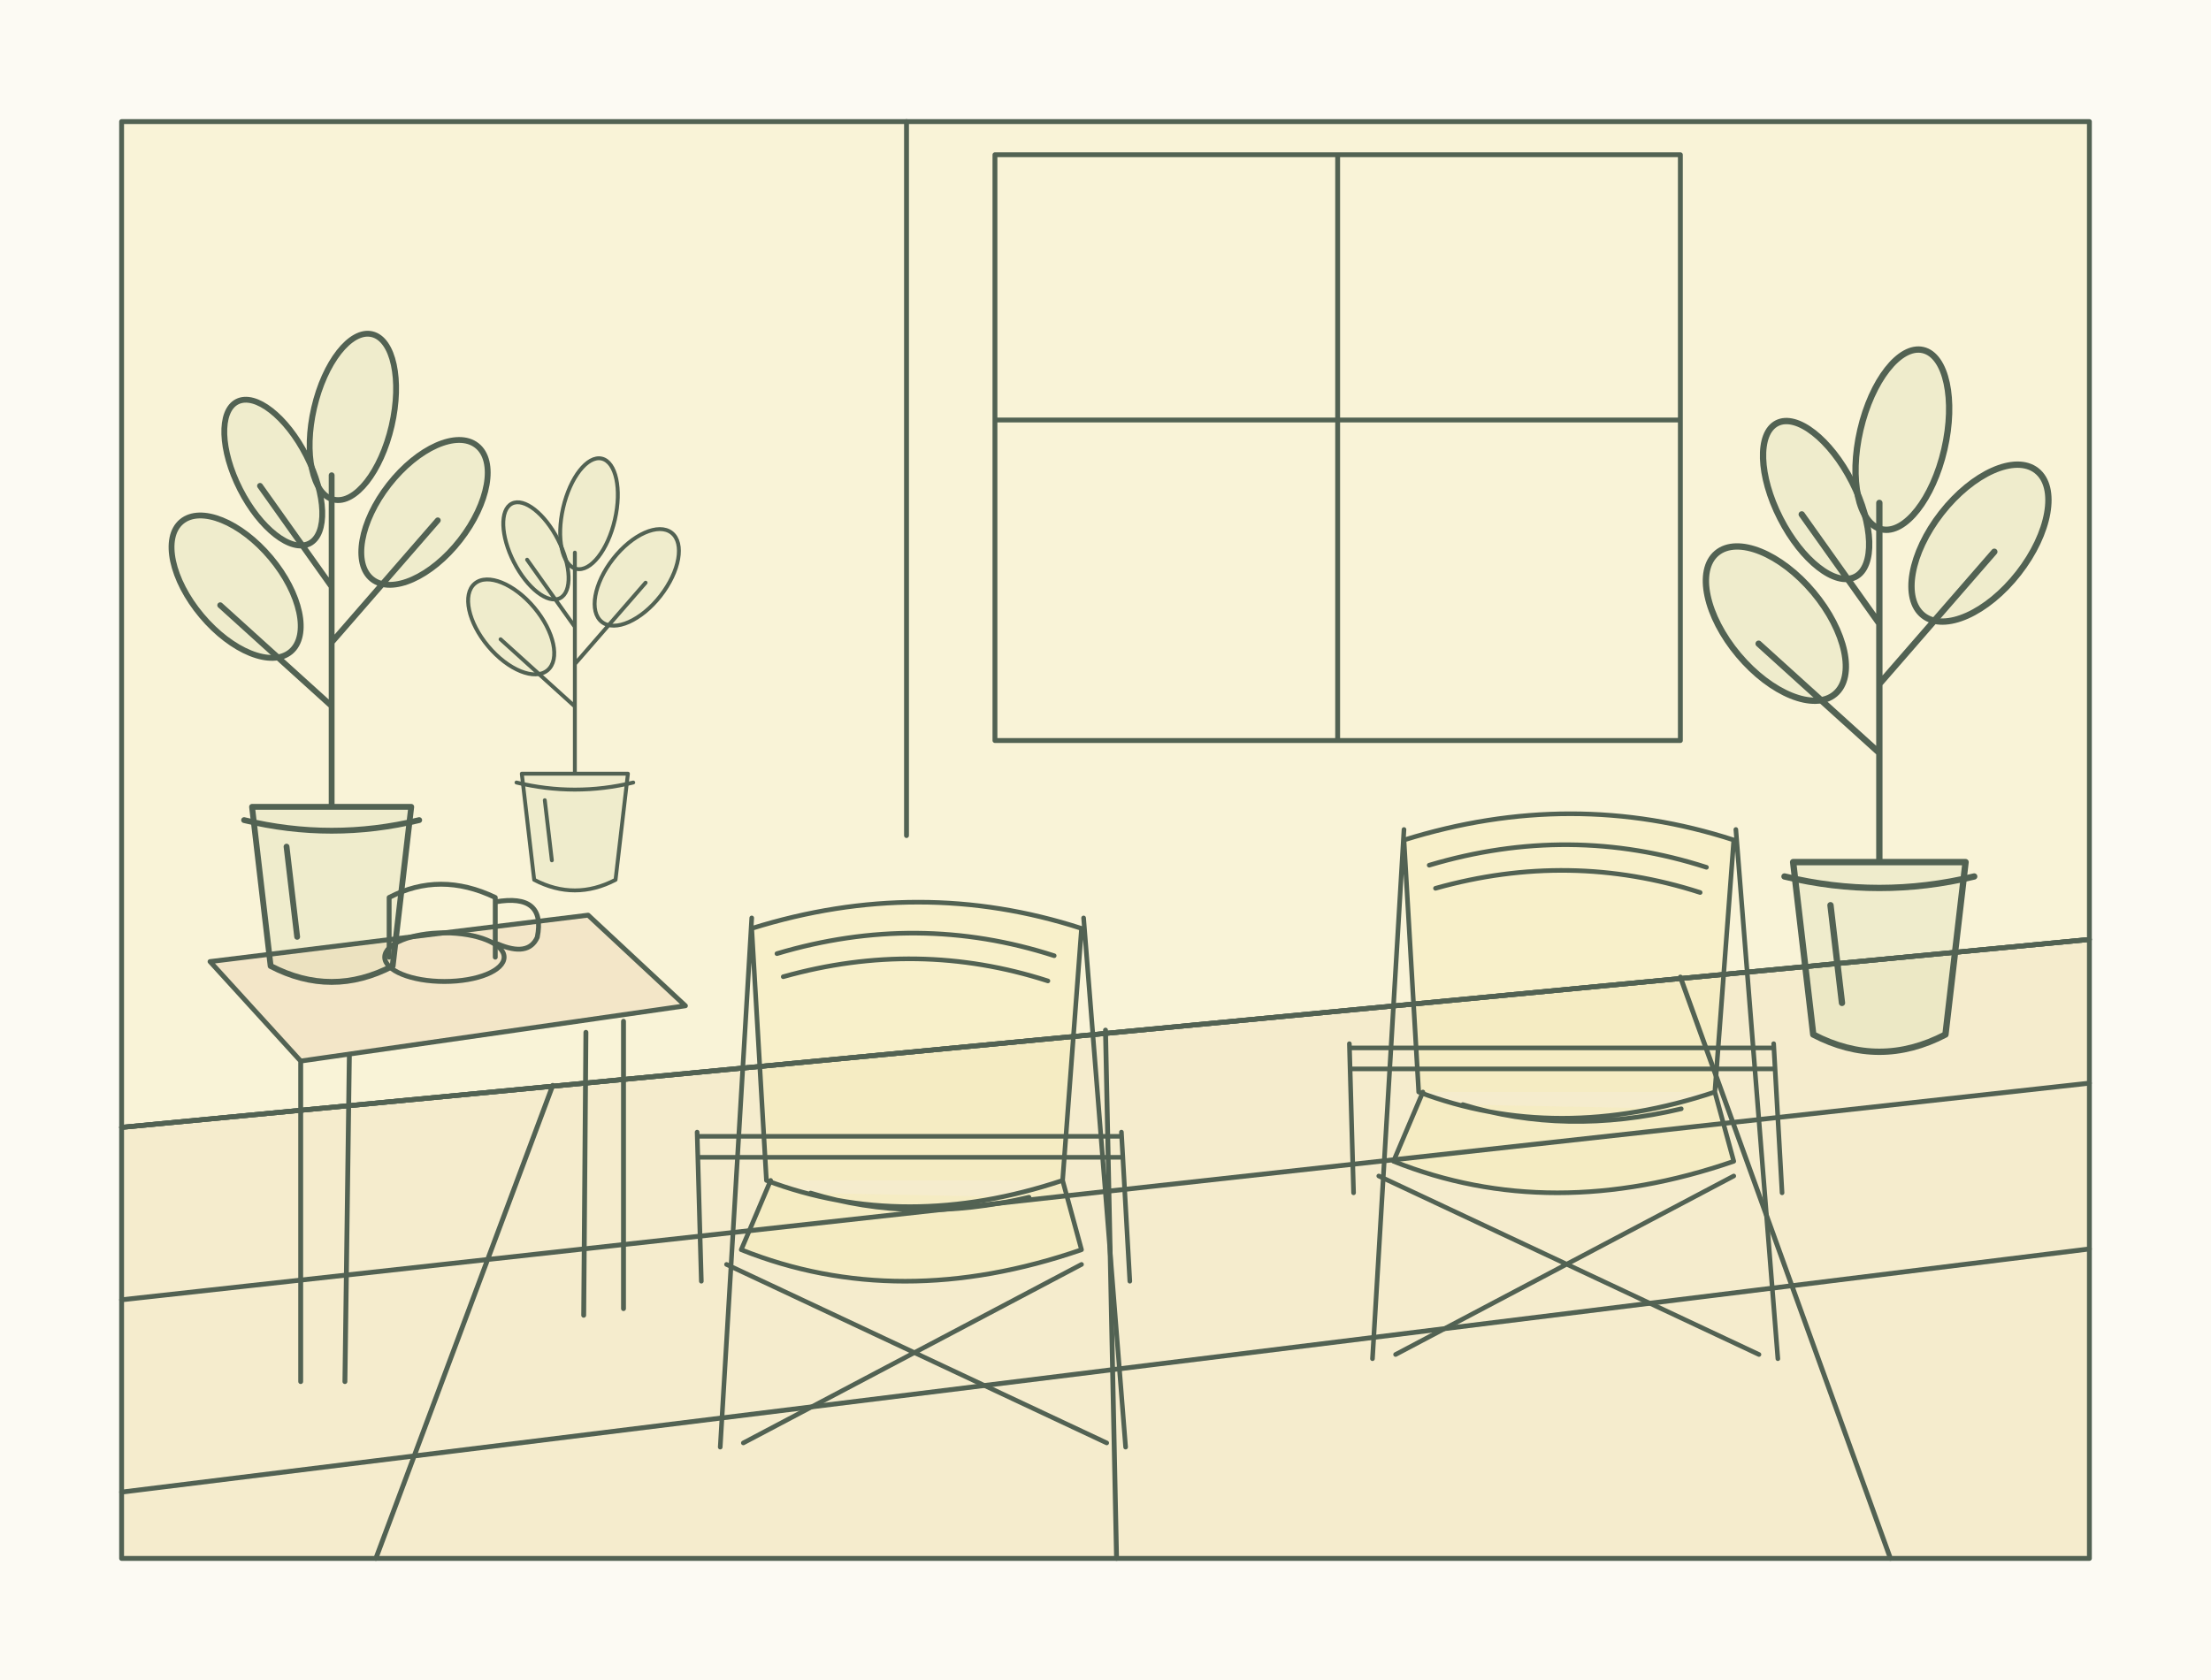
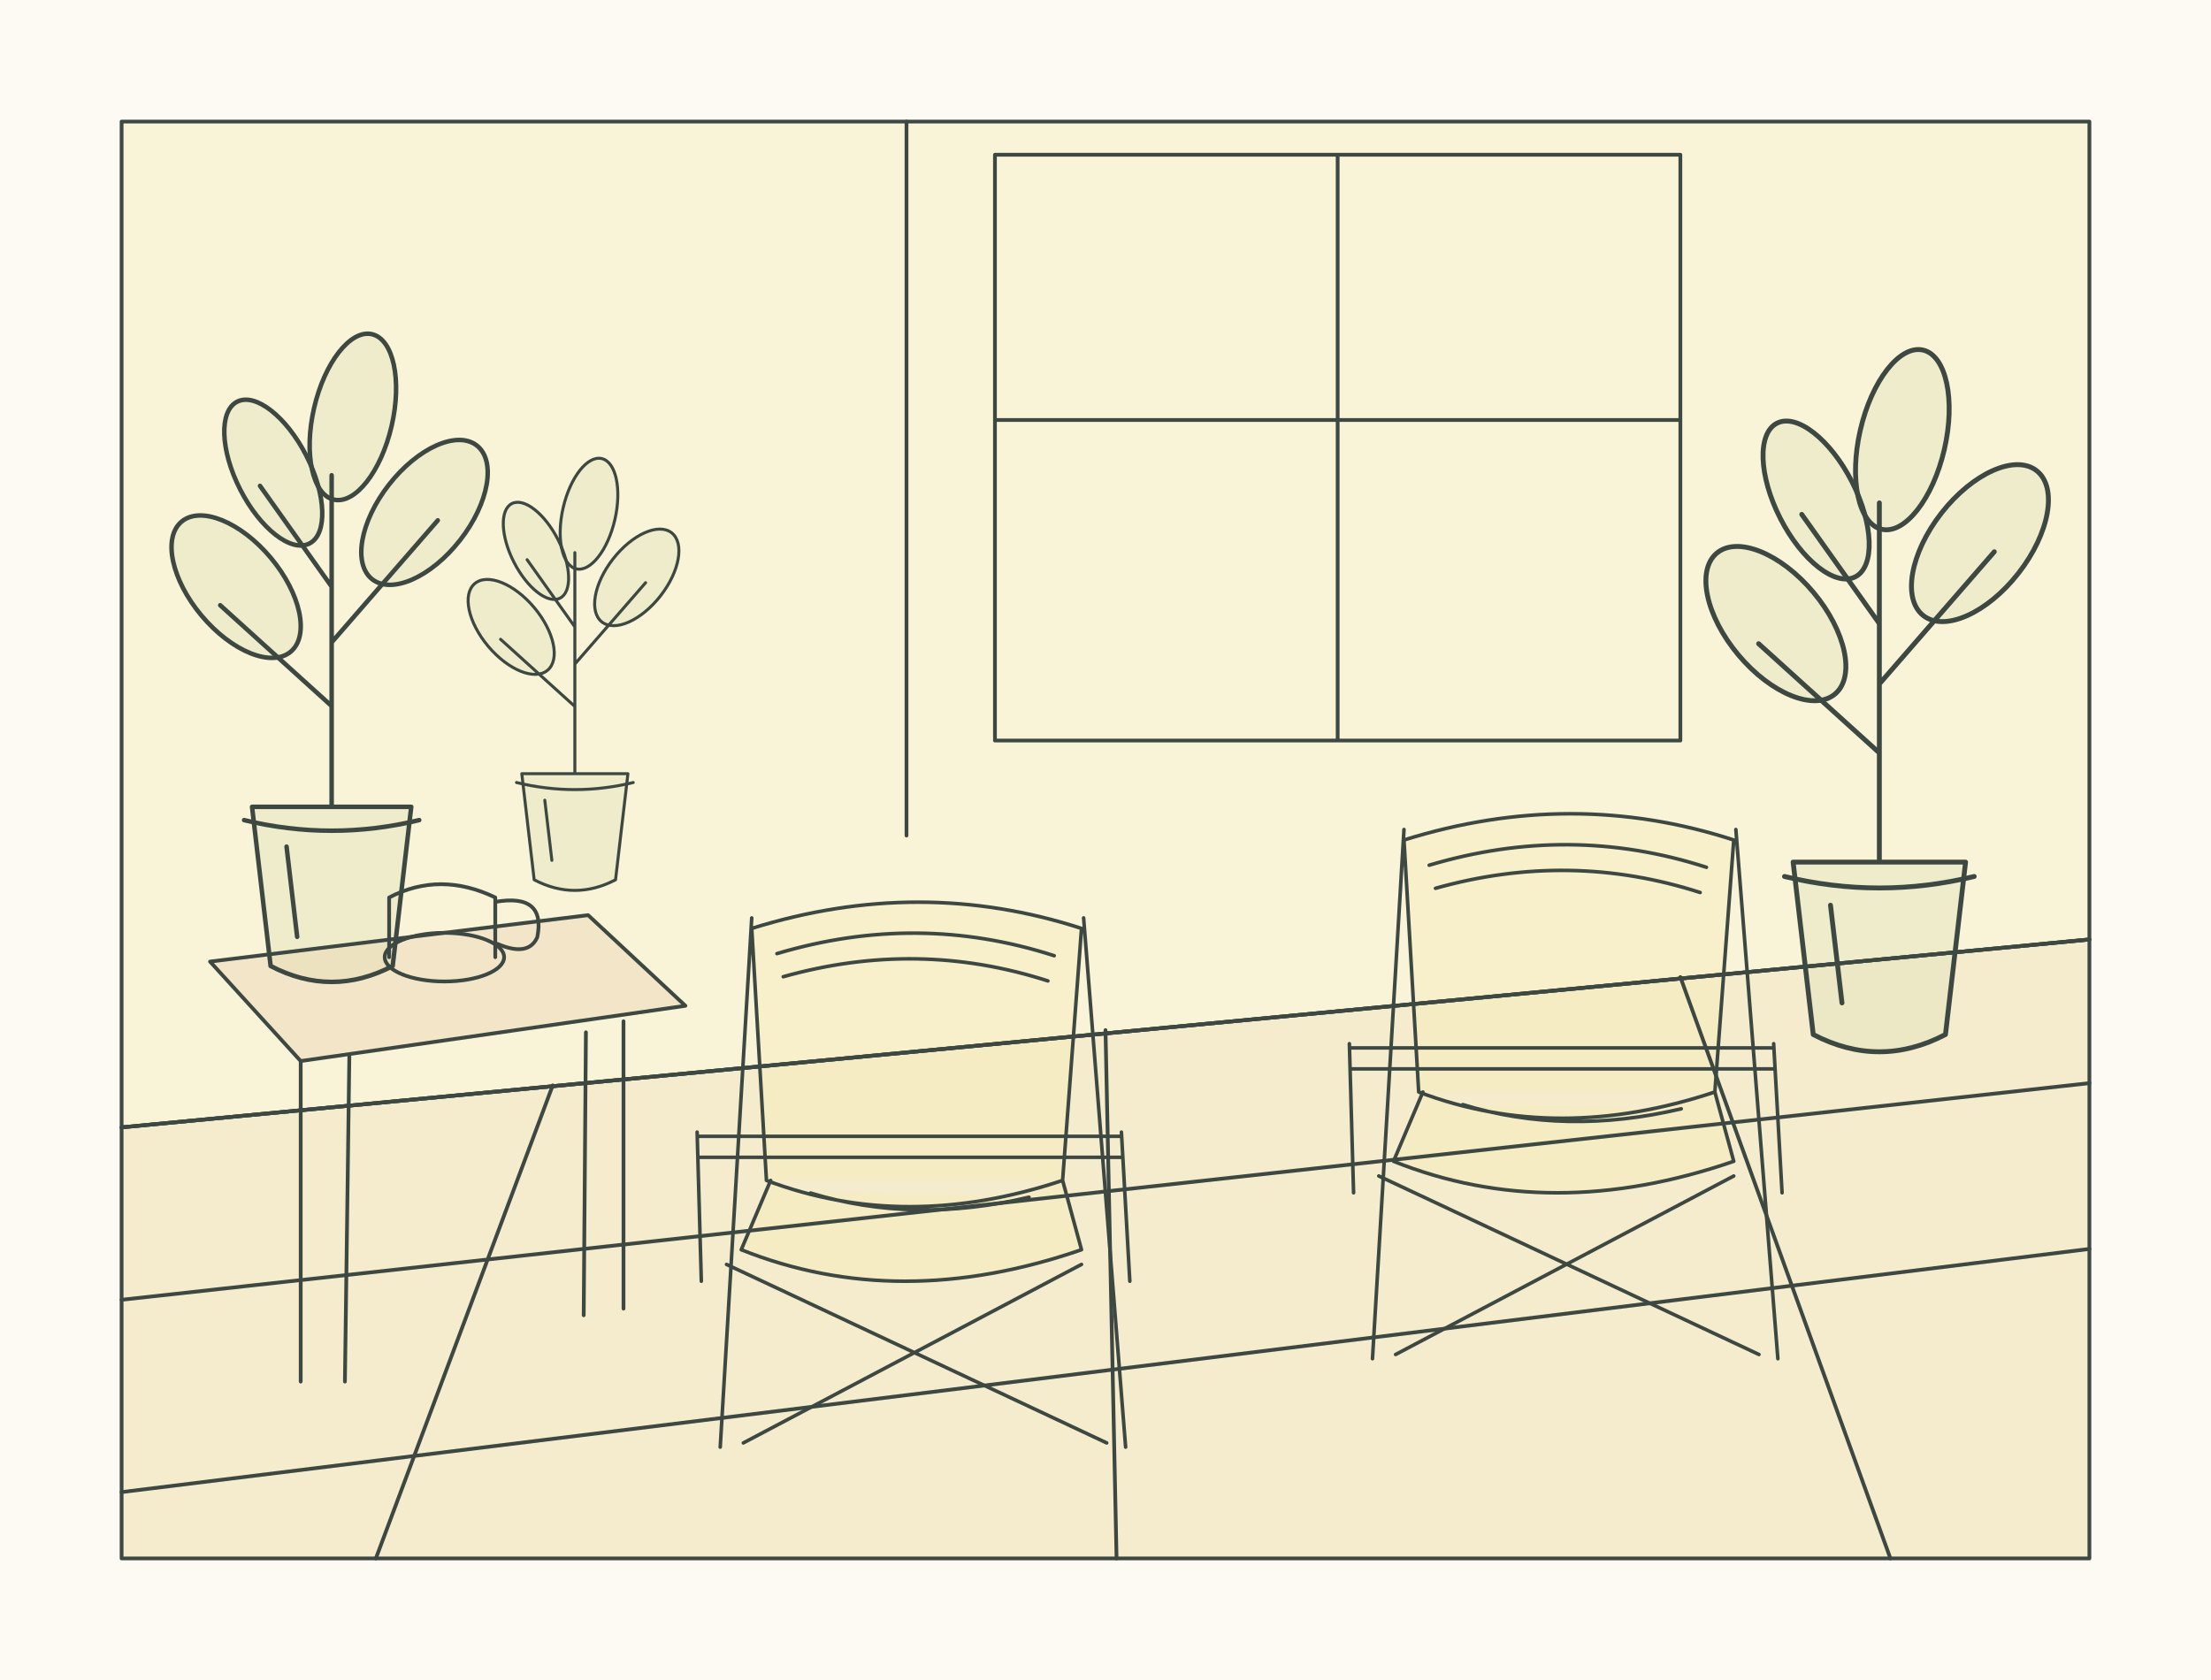
<svg xmlns="http://www.w3.org/2000/svg" width="1000" height="760" viewBox="0 0 1000 760">
  <rect width="1000" height="760" fill="#fcfaf3" />
  <rect x="55" y="55" width="890" height="650" rx="3" fill="#f6e9aa" opacity=".28" />
  <g fill="#f8edc6" opacity=".29" stroke="none">
    <path d="M55 55H945V425L55 510Z" />
  </g>
  <g fill="#ead4a1" opacity=".29" stroke="none">
    <path d="M55 510L945 425V705H55Z" />
  </g>
  <g fill="#d5dbaf" opacity=".29" stroke="none">
    <g transform="translate(150 365) scale(1.2)">
      <path d="M-30 0H30L23 60Q0 72 -23 60Z M0 0V-125 M0-38L-42-76 M0-62L40-108 M0-83L-27-121" />
      <ellipse cx="-36" cy="-83" rx="17" ry="32" transform="rotate(-40 -36 -83)" />
      <ellipse cx="35" cy="-111" rx="17" ry="32" transform="rotate(38 35 -111)" />
      <ellipse cx="-22" cy="-126" rx="14" ry="30" transform="rotate(-27 -22 -126)" />
      <ellipse cx="8" cy="-147" rx="15" ry="32" transform="rotate(13 8 -147)" />
      <path d="M-33 5Q0 13 33 5 M-17 15L-13 49" />
    </g>
    <g transform="translate(260 350) scale(0.8)">
      <path d="M-30 0H30L23 60Q0 72 -23 60Z M0 0V-125 M0-38L-42-76 M0-62L40-108 M0-83L-27-121" />
      <ellipse cx="-36" cy="-83" rx="17" ry="32" transform="rotate(-40 -36 -83)" />
      <ellipse cx="35" cy="-111" rx="17" ry="32" transform="rotate(38 35 -111)" />
      <ellipse cx="-22" cy="-126" rx="14" ry="30" transform="rotate(-27 -22 -126)" />
      <ellipse cx="8" cy="-147" rx="15" ry="32" transform="rotate(13 8 -147)" />
      <path d="M-33 5Q0 13 33 5 M-17 15L-13 49" />
    </g>
    <g transform="translate(850 390) scale(1.3)">
      <path d="M-30 0H30L23 60Q0 72 -23 60Z M0 0V-125 M0-38L-42-76 M0-62L40-108 M0-83L-27-121" />
      <ellipse cx="-36" cy="-83" rx="17" ry="32" transform="rotate(-40 -36 -83)" />
      <ellipse cx="35" cy="-111" rx="17" ry="32" transform="rotate(38 35 -111)" />
      <ellipse cx="-22" cy="-126" rx="14" ry="30" transform="rotate(-27 -22 -126)" />
      <ellipse cx="8" cy="-147" rx="15" ry="32" transform="rotate(13 8 -147)" />
      <path d="M-33 5Q0 13 33 5 M-17 15L-13 49" />
    </g>
  </g>
  <g fill="#f6e9aa" opacity=".29" stroke="none">
    <g transform="translate(340 420) scale(0.95)">
      <path d="M0 0Q80-25 157 0L148 120Q73 145 7 120Z M9 120L-5 153Q70 183 157 153L148 120 M0-5L-15 247 M158-5L178 247 M-25 99L176 99 M-25 109L176 109 M-12 160L169 245 M157 160L-4 245 M-26 97L-24 168 M176 97L180 168 M12 12Q79-8 144 13 M15 23Q79 5 141 25 M28 126Q77 141 132 128" />
    </g>
    <g transform="translate(635 380) scale(0.95)">
      <path d="M0 0Q80-25 157 0L148 120Q73 145 7 120Z M9 120L-5 153Q70 183 157 153L148 120 M0-5L-15 247 M158-5L178 247 M-25 99L176 99 M-25 109L176 109 M-12 160L169 245 M157 160L-4 245 M-26 97L-24 168 M176 97L180 168 M12 12Q79-8 144 13 M15 23Q79 5 141 25 M28 126Q77 141 132 128" />
    </g>
  </g>
  <g fill="#e2c9a2" opacity=".29" stroke="none">
    <path d="M95 435L266 414L310 455L136 480Z M136 480V625 M282 462V592 M158 478L156 625 M265 467L264 595" />
  </g>
-   <g fill="none" stroke="#526253" stroke-width="2.2" stroke-linecap="round" stroke-linejoin="round">
-     <path d="M55 55H945V425L55 510Z" />
-     <path d="M55 510L945 425V705H55Z" />
-     <g transform="translate(150 365) scale(1.2)">
-       <path d="M-30 0H30L23 60Q0 72 -23 60Z M0 0V-125 M0-38L-42-76 M0-62L40-108 M0-83L-27-121" />
-       <ellipse cx="-36" cy="-83" rx="17" ry="32" transform="rotate(-40 -36 -83)" />
-       <ellipse cx="35" cy="-111" rx="17" ry="32" transform="rotate(38 35 -111)" />
-       <ellipse cx="-22" cy="-126" rx="14" ry="30" transform="rotate(-27 -22 -126)" />
-       <ellipse cx="8" cy="-147" rx="15" ry="32" transform="rotate(13 8 -147)" />
-       <path d="M-33 5Q0 13 33 5 M-17 15L-13 49" />
+   <g fill="none" stroke="#3d4842" stroke-linecap="round" stroke-linejoin="round">
+     <g stroke-width="1.7">
+       <path d="M55 55H945V425L55 510Z" />
+       <path d="M55 510L945 425V705H55Z" />
+       <g transform="translate(150 365) scale(1.2)">
+         <path d="M-30 0H30L23 60Q0 72 -23 60Z M0 0V-125 M0-38L-42-76 M0-62L40-108 M0-83L-27-121" />
+         <ellipse cx="-36" cy="-83" rx="17" ry="32" transform="rotate(-40 -36 -83)" />
+         <ellipse cx="35" cy="-111" rx="17" ry="32" transform="rotate(38 35 -111)" />
+         <ellipse cx="-22" cy="-126" rx="14" ry="30" transform="rotate(-27 -22 -126)" />
+         <ellipse cx="8" cy="-147" rx="15" ry="32" transform="rotate(13 8 -147)" />
+         <path d="M-33 5Q0 13 33 5 M-17 15L-13 49" />
+       </g>
+       <g transform="translate(260 350) scale(0.8)">
+         <path d="M-30 0H30L23 60Q0 72 -23 60Z M0 0V-125 M0-38L-42-76 M0-62L40-108 M0-83L-27-121" />
+         <ellipse cx="-36" cy="-83" rx="17" ry="32" transform="rotate(-40 -36 -83)" />
+         <ellipse cx="35" cy="-111" rx="17" ry="32" transform="rotate(38 35 -111)" />
+         <ellipse cx="-22" cy="-126" rx="14" ry="30" transform="rotate(-27 -22 -126)" />
+         <ellipse cx="8" cy="-147" rx="15" ry="32" transform="rotate(13 8 -147)" />
+         <path d="M-33 5Q0 13 33 5 M-17 15L-13 49" />
+       </g>
+       <g transform="translate(850 390) scale(1.3)">
+         <path d="M-30 0H30L23 60Q0 72 -23 60Z M0 0V-125 M0-38L-42-76 M0-62L40-108 M0-83L-27-121" />
+         <ellipse cx="-36" cy="-83" rx="17" ry="32" transform="rotate(-40 -36 -83)" />
+         <ellipse cx="35" cy="-111" rx="17" ry="32" transform="rotate(38 35 -111)" />
+         <ellipse cx="-22" cy="-126" rx="14" ry="30" transform="rotate(-27 -22 -126)" />
+         <ellipse cx="8" cy="-147" rx="15" ry="32" transform="rotate(13 8 -147)" />
+         <path d="M-33 5Q0 13 33 5 M-17 15L-13 49" />
+       </g>
+       <g transform="translate(340 420) scale(0.95)">
+         <path d="M0 0Q80-25 157 0L148 120Q73 145 7 120Z M9 120L-5 153Q70 183 157 153L148 120 M0-5L-15 247 M158-5L178 247 M-25 99L176 99 M-25 109L176 109 M-12 160L169 245 M157 160L-4 245 M-26 97L-24 168 M176 97L180 168 M12 12Q79-8 144 13 M15 23Q79 5 141 25 M28 126Q77 141 132 128" />
+       </g>
+       <g transform="translate(635 380) scale(0.95)">
+         <path d="M0 0Q80-25 157 0L148 120Q73 145 7 120Z M9 120L-5 153Q70 183 157 153L148 120 M0-5L-15 247 M158-5L178 247 M-25 99L176 99 M-25 109L176 109 M-12 160L169 245 M157 160L-4 245 M-26 97L-24 168 M176 97L180 168 M12 12Q79-8 144 13 M15 23Q79 5 141 25 M28 126Q77 141 132 128" />
+       </g>
+       <path d="M95 435L266 414L310 455L136 480Z M136 480V625 M282 462V592 M158 478L156 625 M265 467L264 595" />
+       <path d="M55 510L945 425 M410 55V378 M450 70H760V335H450Z M605 70V335 M450 190H760 M55 588L945 490 M55 675L945 565 M250 491L170 705 M500 466L505 705 M760 442L855 705" />
+       <ellipse cx="201" cy="433" rx="27" ry="11" />
+       <path d="M176 433V406Q199 394 224 406V433 M224 408Q247 404 243 424Q239 433 225 427" />
    </g>
-     <g transform="translate(260 350) scale(0.8)">
-       <path d="M-30 0H30L23 60Q0 72 -23 60Z M0 0V-125 M0-38L-42-76 M0-62L40-108 M0-83L-27-121" />
-       <ellipse cx="-36" cy="-83" rx="17" ry="32" transform="rotate(-40 -36 -83)" />
-       <ellipse cx="35" cy="-111" rx="17" ry="32" transform="rotate(38 35 -111)" />
-       <ellipse cx="-22" cy="-126" rx="14" ry="30" transform="rotate(-27 -22 -126)" />
-       <ellipse cx="8" cy="-147" rx="15" ry="32" transform="rotate(13 8 -147)" />
-       <path d="M-33 5Q0 13 33 5 M-17 15L-13 49" />
-     </g>
-     <g transform="translate(850 390) scale(1.3)">
-       <path d="M-30 0H30L23 60Q0 72 -23 60Z M0 0V-125 M0-38L-42-76 M0-62L40-108 M0-83L-27-121" />
-       <ellipse cx="-36" cy="-83" rx="17" ry="32" transform="rotate(-40 -36 -83)" />
-       <ellipse cx="35" cy="-111" rx="17" ry="32" transform="rotate(38 35 -111)" />
-       <ellipse cx="-22" cy="-126" rx="14" ry="30" transform="rotate(-27 -22 -126)" />
-       <ellipse cx="8" cy="-147" rx="15" ry="32" transform="rotate(13 8 -147)" />
-       <path d="M-33 5Q0 13 33 5 M-17 15L-13 49" />
-     </g>
-     <g transform="translate(340 420) scale(0.95)">
-       <path d="M0 0Q80-25 157 0L148 120Q73 145 7 120Z M9 120L-5 153Q70 183 157 153L148 120 M0-5L-15 247 M158-5L178 247 M-25 99L176 99 M-25 109L176 109 M-12 160L169 245 M157 160L-4 245 M-26 97L-24 168 M176 97L180 168 M12 12Q79-8 144 13 M15 23Q79 5 141 25 M28 126Q77 141 132 128" />
-     </g>
-     <g transform="translate(635 380) scale(0.95)">
-       <path d="M0 0Q80-25 157 0L148 120Q73 145 7 120Z M9 120L-5 153Q70 183 157 153L148 120 M0-5L-15 247 M158-5L178 247 M-25 99L176 99 M-25 109L176 109 M-12 160L169 245 M157 160L-4 245 M-26 97L-24 168 M176 97L180 168 M12 12Q79-8 144 13 M15 23Q79 5 141 25 M28 126Q77 141 132 128" />
-     </g>
-     <path d="M95 435L266 414L310 455L136 480Z M136 480V625 M282 462V592 M158 478L156 625 M265 467L264 595" />
-     <path d="M55 510L945 425 M410 55V378 M450 70H760V335H450Z M605 70V335 M450 190H760 M55 588L945 490 M55 675L945 565 M250 491L170 705 M500 466L505 705 M760 442L855 705" />
-     <ellipse cx="201" cy="433" rx="27" ry="11" />
-     <path d="M176 433V406Q199 394 224 406V433 M224 408Q247 404 243 424Q239 433 225 427" />
  </g>
</svg>
